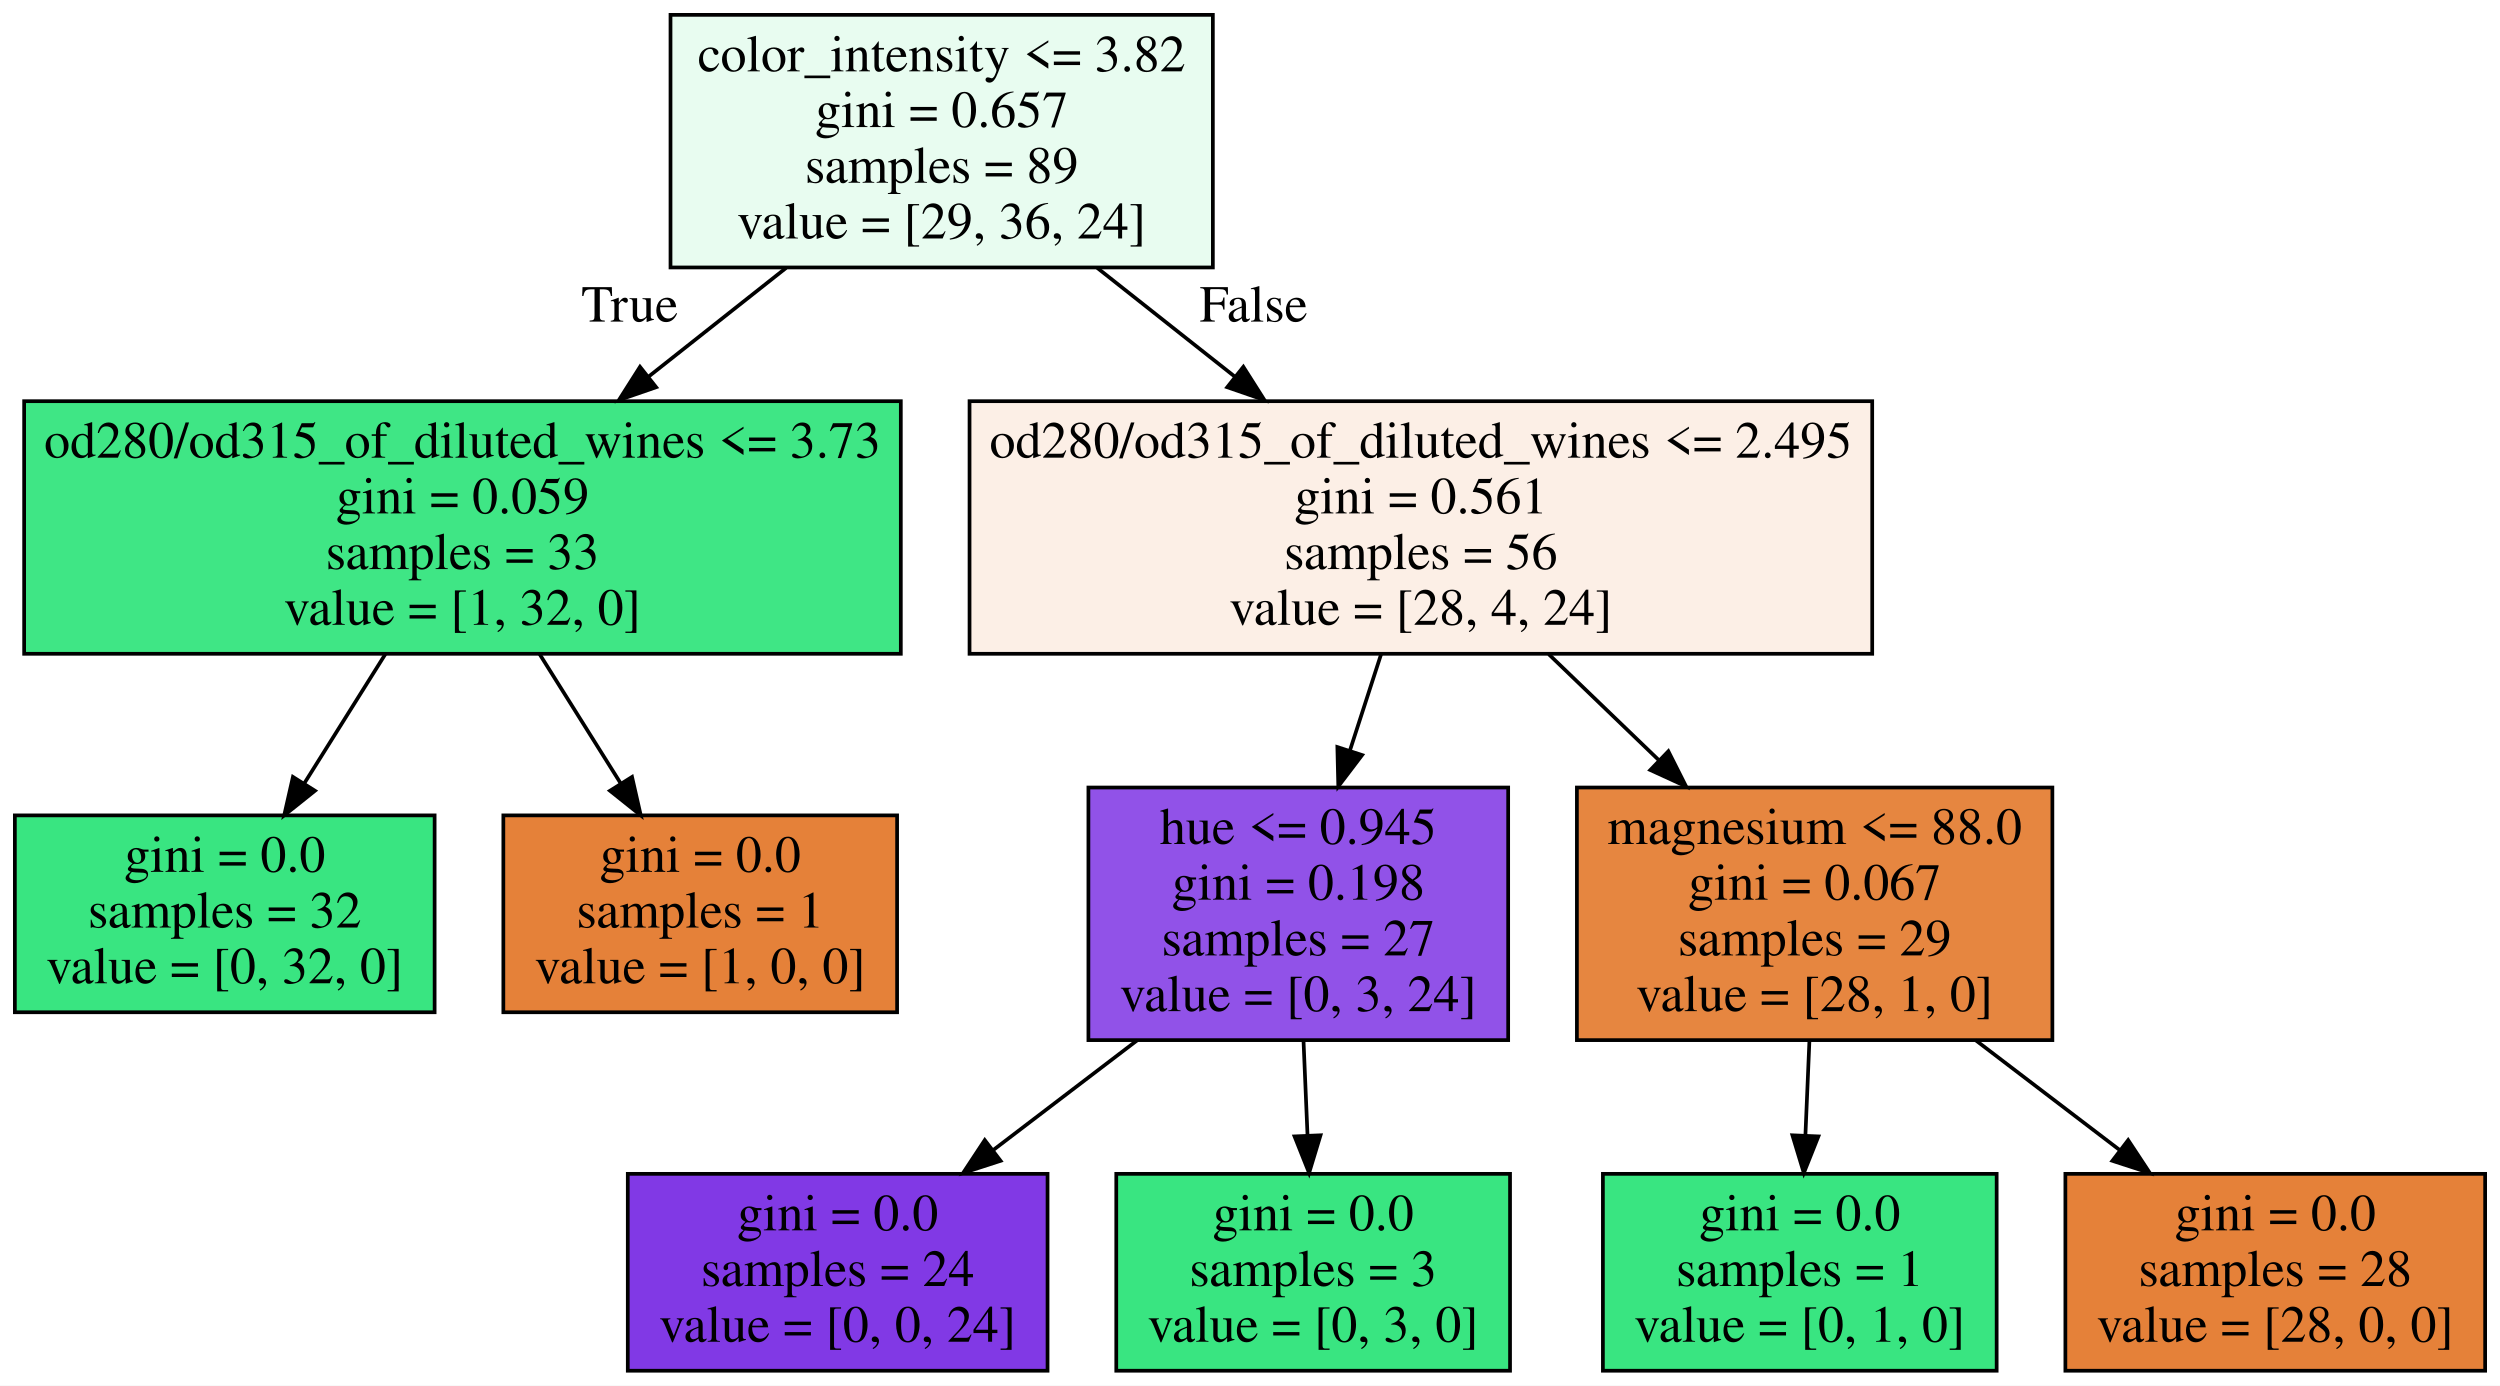
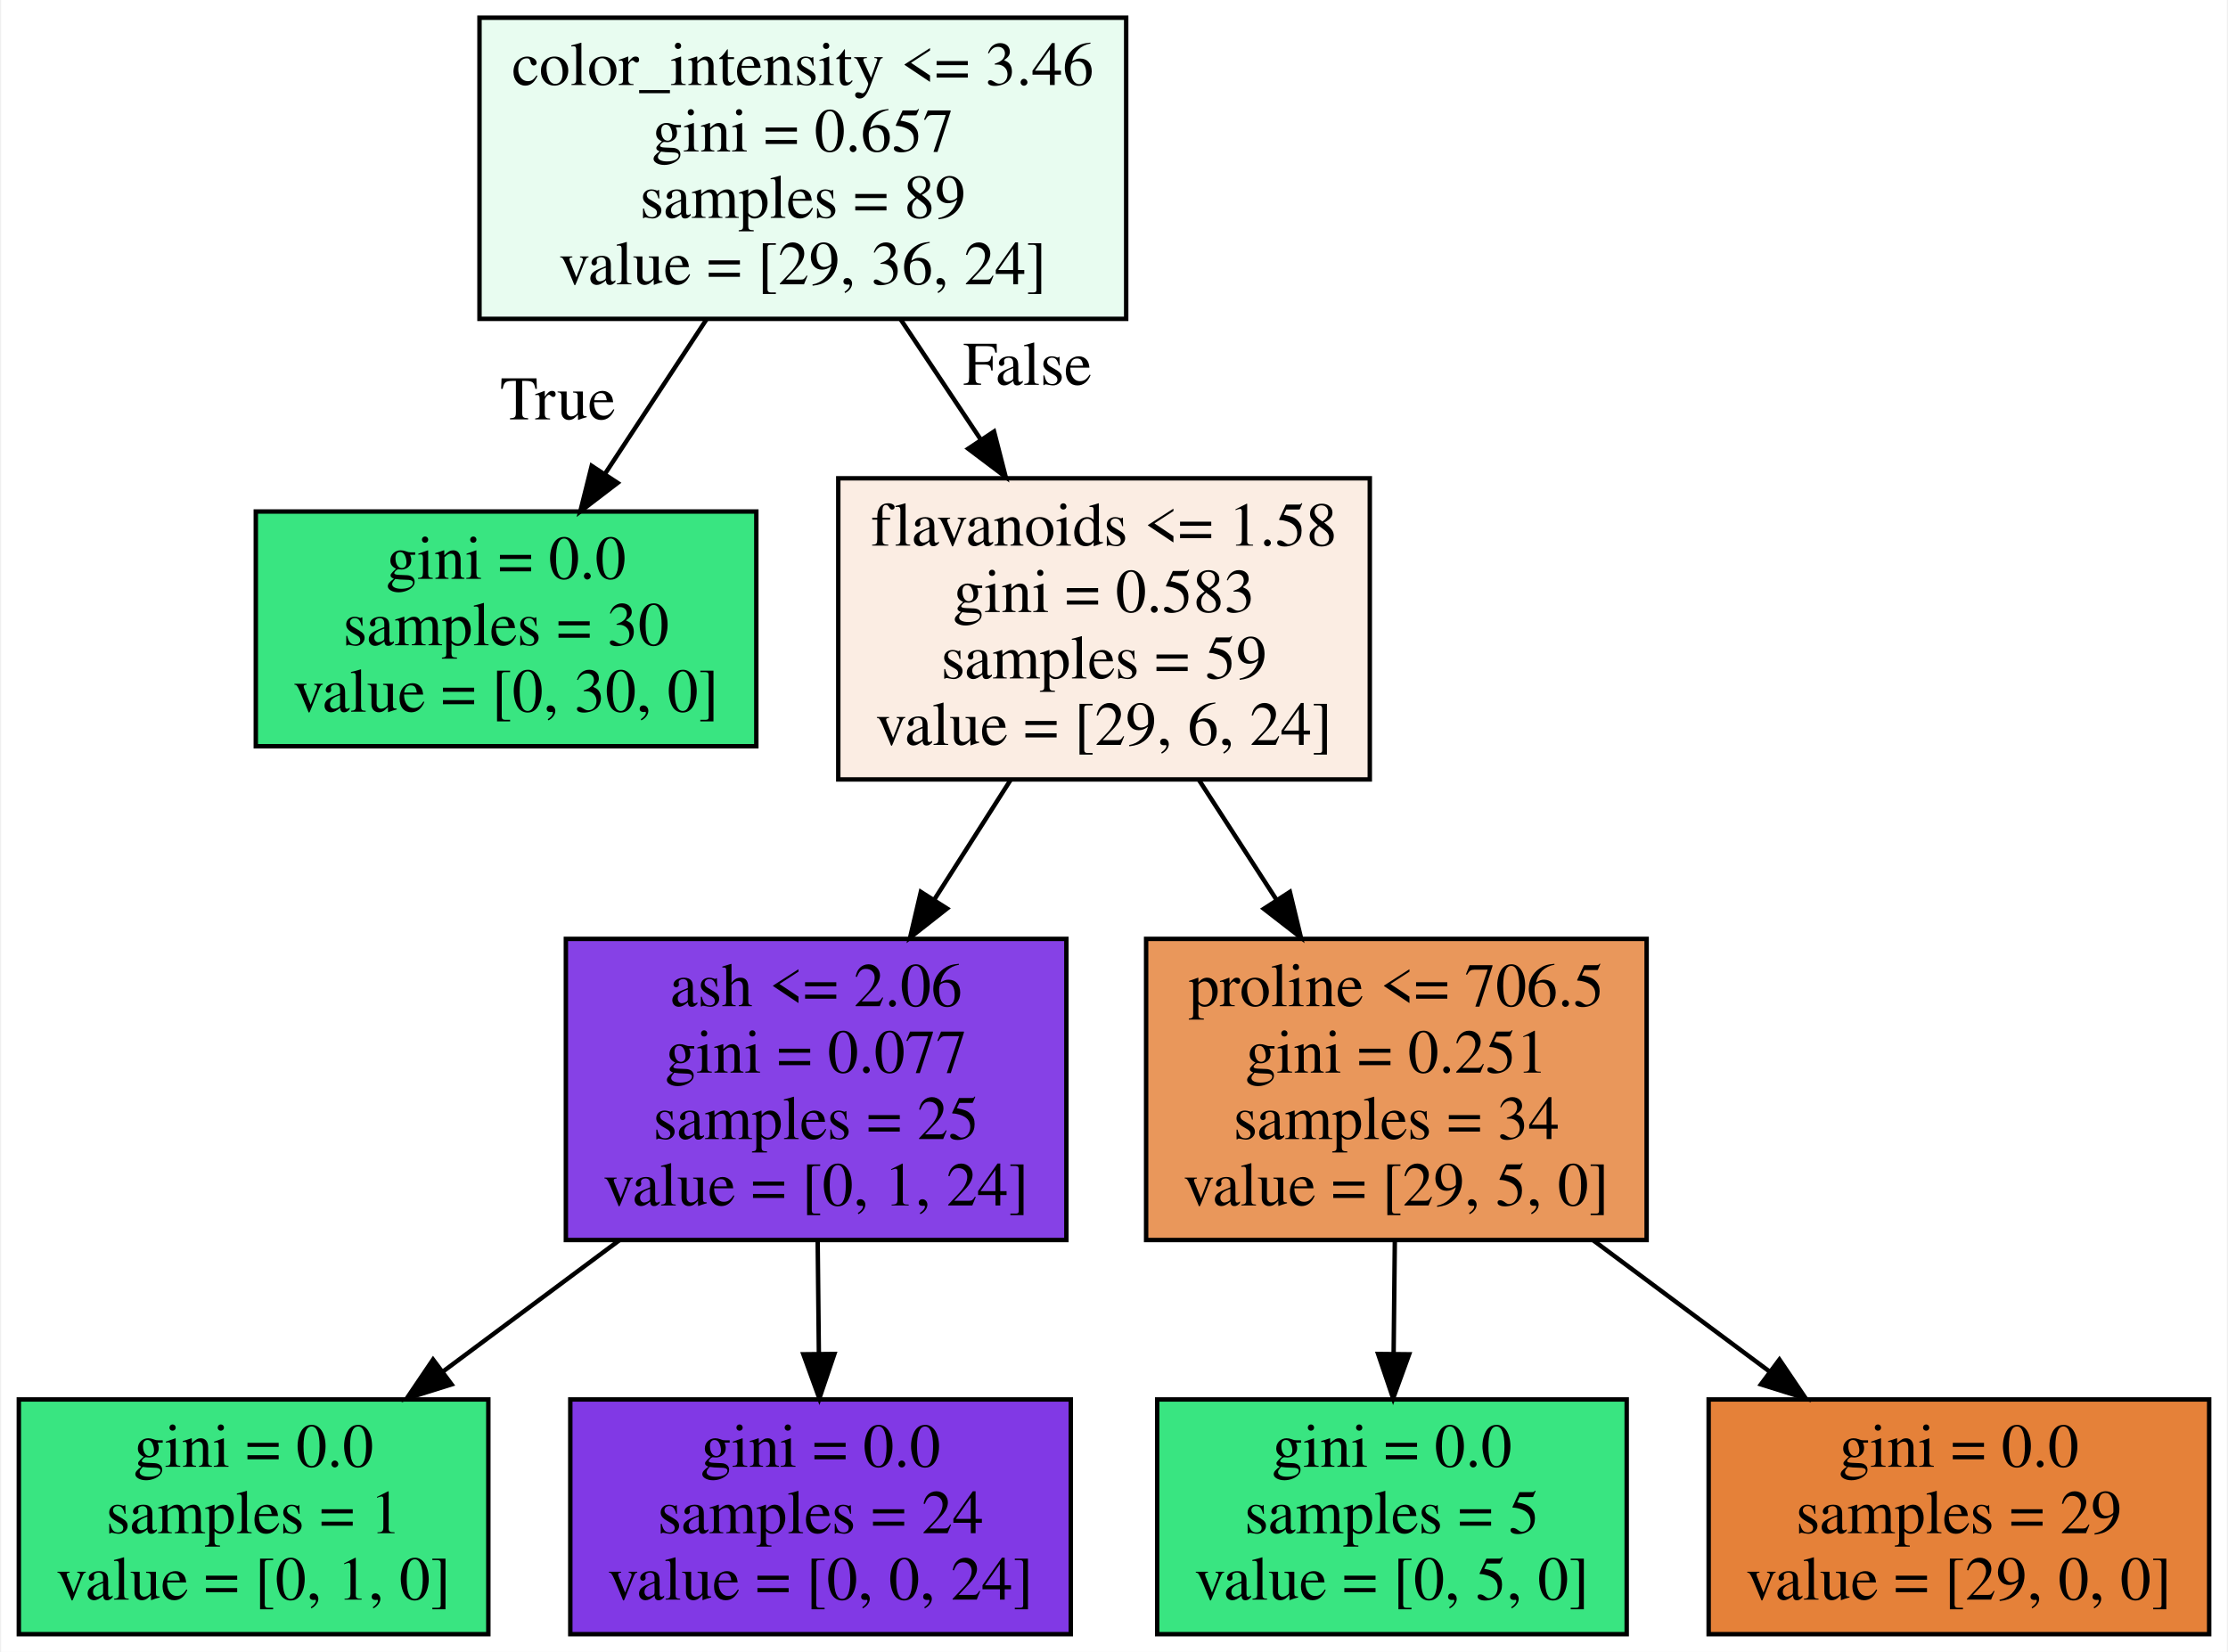
- <svg xmlns="http://www.w3.org/2000/svg" width="673pt" height="373pt" viewBox="0.00 0.00 673.00 373.00">
+ <svg xmlns="http://www.w3.org/2000/svg" width="503pt" height="373pt" viewBox="0.00 0.00 502.50 373.00">
  <g id="graph0" class="graph" transform="scale(1 1) rotate(0) translate(4 369)">
-     <polygon fill="white" stroke="transparent" points="-4,4 -4,-369 669,-369 669,4 -4,4" />
+     <polygon fill="white" stroke="transparent" points="-4,4 -4,-369 498.5,-369 498.5,4 -4,4" />
    <g id="node1" class="node">
-       <polygon fill="#e8fcf0" stroke="black" points="322.5,-365 176.5,-365 176.5,-297 322.5,-297 322.5,-365" />
-       <text text-anchor="middle" x="249.5" y="-349.8" font-family="Times,serif" font-size="14.00">color_intensity &lt;= 3.82</text>
-       <text text-anchor="middle" x="249.5" y="-334.8" font-family="Times,serif" font-size="14.00">gini = 0.657</text>
-       <text text-anchor="middle" x="249.5" y="-319.8" font-family="Times,serif" font-size="14.00">samples = 89</text>
-       <text text-anchor="middle" x="249.5" y="-304.8" font-family="Times,serif" font-size="14.00">value = [29, 36, 24]</text>
+       <polygon fill="#e8fcf0" stroke="black" points="250,-365 104,-365 104,-297 250,-297 250,-365" />
+       <text text-anchor="middle" x="177" y="-349.8" font-family="Times,serif" font-size="14.00">color_intensity &lt;= 3.46</text>
+       <text text-anchor="middle" x="177" y="-334.8" font-family="Times,serif" font-size="14.00">gini = 0.657</text>
+       <text text-anchor="middle" x="177" y="-319.8" font-family="Times,serif" font-size="14.00">samples = 89</text>
+       <text text-anchor="middle" x="177" y="-304.8" font-family="Times,serif" font-size="14.00">value = [29, 36, 24]</text>
    </g>
    <g id="node2" class="node">
-       <polygon fill="#3fe685" stroke="black" points="238.5,-261 2.5,-261 2.5,-193 238.5,-193 238.5,-261" />
-       <text text-anchor="middle" x="120.5" y="-245.8" font-family="Times,serif" font-size="14.00">od280/od315_of_diluted_wines &lt;= 3.73</text>
-       <text text-anchor="middle" x="120.5" y="-230.8" font-family="Times,serif" font-size="14.00">gini = 0.059</text>
-       <text text-anchor="middle" x="120.5" y="-215.8" font-family="Times,serif" font-size="14.00">samples = 33</text>
-       <text text-anchor="middle" x="120.5" y="-200.8" font-family="Times,serif" font-size="14.00">value = [1, 32, 0]</text>
+       <polygon fill="#39e581" stroke="black" points="166.5,-253.5 53.5,-253.5 53.5,-200.5 166.5,-200.5 166.5,-253.5" />
+       <text text-anchor="middle" x="110" y="-238.3" font-family="Times,serif" font-size="14.00">gini = 0.0</text>
+       <text text-anchor="middle" x="110" y="-223.3" font-family="Times,serif" font-size="14.00">samples = 30</text>
+       <text text-anchor="middle" x="110" y="-208.3" font-family="Times,serif" font-size="14.00">value = [0, 30, 0]</text>
    </g>
    <g id="edge1" class="edge">
-       <path fill="none" stroke="black" d="M207.62,-296.88C195.79,-287.53 182.8,-277.26 170.54,-267.57" />
-       <polygon fill="black" stroke="black" points="172.63,-264.76 162.61,-261.3 168.29,-270.25 172.63,-264.76" />
-       <text text-anchor="middle" x="165.52" y="-282.43" font-family="Times,serif" font-size="14.00">True</text>
+       <path fill="none" stroke="black" d="M155.25,-296.88C147.95,-285.78 139.8,-273.37 132.45,-262.18" />
+       <polygon fill="black" stroke="black" points="135.18,-259.96 126.76,-253.52 129.33,-263.8 135.18,-259.96" />
+       <text text-anchor="middle" x="121.69" y="-274.3" font-family="Times,serif" font-size="14.00">True</text>
+     </g>
+     <g id="node3" class="node">
+       <polygon fill="#fbede3" stroke="black" points="305,-261 185,-261 185,-193 305,-193 305,-261" />
+       <text text-anchor="middle" x="245" y="-245.8" font-family="Times,serif" font-size="14.00">flavanoids &lt;= 1.58</text>
+       <text text-anchor="middle" x="245" y="-230.8" font-family="Times,serif" font-size="14.00">gini = 0.583</text>
+       <text text-anchor="middle" x="245" y="-215.8" font-family="Times,serif" font-size="14.00">samples = 59</text>
+       <text text-anchor="middle" x="245" y="-200.8" font-family="Times,serif" font-size="14.00">value = [29, 6, 24]</text>
+     </g>
+     <g id="edge2" class="edge">
+       <path fill="none" stroke="black" d="M199.08,-296.88C204.84,-288.24 211.12,-278.82 217.14,-269.79" />
+       <polygon fill="black" stroke="black" points="220.17,-271.56 222.8,-261.3 214.34,-267.68 220.17,-271.56" />
+       <text text-anchor="middle" x="227.7" y="-282.11" font-family="Times,serif" font-size="14.00">False</text>
+     </g>
+     <g id="node4" class="node">
+       <polygon fill="#8641e6" stroke="black" points="236.5,-157 123.5,-157 123.5,-89 236.5,-89 236.5,-157" />
+       <text text-anchor="middle" x="180" y="-141.8" font-family="Times,serif" font-size="14.00">ash &lt;= 2.06</text>
+       <text text-anchor="middle" x="180" y="-126.8" font-family="Times,serif" font-size="14.00">gini = 0.077</text>
+       <text text-anchor="middle" x="180" y="-111.8" font-family="Times,serif" font-size="14.00">samples = 25</text>
+       <text text-anchor="middle" x="180" y="-96.8" font-family="Times,serif" font-size="14.00">value = [0, 1, 24]</text>
+     </g>
+     <g id="edge3" class="edge">
+       <path fill="none" stroke="black" d="M223.9,-192.88C218.39,-184.24 212.38,-174.82 206.63,-165.79" />
+       <polygon fill="black" stroke="black" points="209.55,-163.85 201.22,-157.3 203.64,-167.61 209.55,-163.85" />
+     </g>
+     <g id="node7" class="node">
+       <polygon fill="#e9975b" stroke="black" points="367.5,-157 254.5,-157 254.5,-89 367.5,-89 367.5,-157" />
+       <text text-anchor="middle" x="311" y="-141.8" font-family="Times,serif" font-size="14.00">proline &lt;= 706.5</text>
+       <text text-anchor="middle" x="311" y="-126.8" font-family="Times,serif" font-size="14.00">gini = 0.251</text>
+       <text text-anchor="middle" x="311" y="-111.8" font-family="Times,serif" font-size="14.00">samples = 34</text>
+       <text text-anchor="middle" x="311" y="-96.8" font-family="Times,serif" font-size="14.00">value = [29, 5, 0]</text>
+     </g>
+     <g id="edge6" class="edge">
+       <path fill="none" stroke="black" d="M266.43,-192.88C272.02,-184.24 278.12,-174.82 283.96,-165.79" />
+       <polygon fill="black" stroke="black" points="286.96,-167.6 289.45,-157.3 281.08,-163.79 286.96,-167.6" />
    </g>
    <g id="node5" class="node">
-       <polygon fill="#fcefe6" stroke="black" points="500,-261 257,-261 257,-193 500,-193 500,-261" />
-       <text text-anchor="middle" x="378.5" y="-245.8" font-family="Times,serif" font-size="14.00">od280/od315_of_diluted_wines &lt;= 2.495</text>
-       <text text-anchor="middle" x="378.5" y="-230.8" font-family="Times,serif" font-size="14.00">gini = 0.561</text>
-       <text text-anchor="middle" x="378.5" y="-215.8" font-family="Times,serif" font-size="14.00">samples = 56</text>
-       <text text-anchor="middle" x="378.5" y="-200.8" font-family="Times,serif" font-size="14.00">value = [28, 4, 24]</text>
+       <polygon fill="#39e581" stroke="black" points="106,-53 0,-53 0,0 106,0 106,-53" />
+       <text text-anchor="middle" x="53" y="-37.8" font-family="Times,serif" font-size="14.00">gini = 0.0</text>
+       <text text-anchor="middle" x="53" y="-22.8" font-family="Times,serif" font-size="14.00">samples = 1</text>
+       <text text-anchor="middle" x="53" y="-7.8" font-family="Times,serif" font-size="14.00">value = [0, 1, 0]</text>
    </g>
    <g id="edge4" class="edge">
-       <path fill="none" stroke="black" d="M291.38,-296.88C303.21,-287.53 316.2,-277.26 328.46,-267.57" />
-       <polygon fill="black" stroke="black" points="330.71,-270.25 336.39,-261.3 326.37,-264.76 330.71,-270.25" />
-       <text text-anchor="middle" x="333.48" y="-282.43" font-family="Times,serif" font-size="14.00">False</text>
-     </g>
-     <g id="node3" class="node">
-       <polygon fill="#39e581" stroke="black" points="113,-149.5 0,-149.5 0,-96.5 113,-96.5 113,-149.5" />
-       <text text-anchor="middle" x="56.5" y="-134.3" font-family="Times,serif" font-size="14.00">gini = 0.0</text>
-       <text text-anchor="middle" x="56.5" y="-119.3" font-family="Times,serif" font-size="14.00">samples = 32</text>
-       <text text-anchor="middle" x="56.5" y="-104.3" font-family="Times,serif" font-size="14.00">value = [0, 32, 0]</text>
-     </g>
-     <g id="edge2" class="edge">
-       <path fill="none" stroke="black" d="M99.72,-192.88C92.75,-181.78 84.97,-169.37 77.95,-158.18" />
-       <polygon fill="black" stroke="black" points="80.79,-156.13 72.51,-149.52 74.86,-159.85 80.79,-156.13" />
-     </g>
-     <g id="node4" class="node">
-       <polygon fill="#e58139" stroke="black" points="237.5,-149.5 131.5,-149.5 131.5,-96.5 237.5,-96.5 237.5,-149.5" />
-       <text text-anchor="middle" x="184.5" y="-134.3" font-family="Times,serif" font-size="14.00">gini = 0.0</text>
-       <text text-anchor="middle" x="184.5" y="-119.3" font-family="Times,serif" font-size="14.00">samples = 1</text>
-       <text text-anchor="middle" x="184.5" y="-104.3" font-family="Times,serif" font-size="14.00">value = [1, 0, 0]</text>
-     </g>
-     <g id="edge3" class="edge">
-       <path fill="none" stroke="black" d="M141.28,-192.88C148.25,-181.78 156.03,-169.37 163.05,-158.18" />
-       <polygon fill="black" stroke="black" points="166.14,-159.85 168.49,-149.52 160.21,-156.13 166.14,-159.85" />
+       <path fill="none" stroke="black" d="M135.58,-88.95C122.67,-79.34 108.6,-68.87 95.8,-59.34" />
+       <polygon fill="black" stroke="black" points="97.7,-56.4 87.59,-53.24 93.52,-62.01 97.7,-56.4" />
    </g>
    <g id="node6" class="node">
-       <polygon fill="#9152e8" stroke="black" points="402,-157 289,-157 289,-89 402,-89 402,-157" />
-       <text text-anchor="middle" x="345.5" y="-141.8" font-family="Times,serif" font-size="14.00">hue &lt;= 0.945</text>
-       <text text-anchor="middle" x="345.5" y="-126.8" font-family="Times,serif" font-size="14.00">gini = 0.198</text>
-       <text text-anchor="middle" x="345.5" y="-111.8" font-family="Times,serif" font-size="14.00">samples = 27</text>
-       <text text-anchor="middle" x="345.5" y="-96.8" font-family="Times,serif" font-size="14.00">value = [0, 3, 24]</text>
+       <polygon fill="#8139e5" stroke="black" points="237.5,-53 124.5,-53 124.5,0 237.5,0 237.5,-53" />
+       <text text-anchor="middle" x="181" y="-37.8" font-family="Times,serif" font-size="14.00">gini = 0.0</text>
+       <text text-anchor="middle" x="181" y="-22.8" font-family="Times,serif" font-size="14.00">samples = 24</text>
+       <text text-anchor="middle" x="181" y="-7.8" font-family="Times,serif" font-size="14.00">value = [0, 0, 24]</text>
    </g>
    <g id="edge5" class="edge">
-       <path fill="none" stroke="black" d="M367.79,-192.88C365.11,-184.6 362.19,-175.6 359.38,-166.91" />
-       <polygon fill="black" stroke="black" points="362.68,-165.74 356.27,-157.3 356.02,-167.89 362.68,-165.74" />
+       <path fill="none" stroke="black" d="M180.35,-88.95C180.44,-80.72 180.53,-71.85 180.62,-63.48" />
+       <polygon fill="black" stroke="black" points="184.12,-63.27 180.73,-53.24 177.12,-63.2 184.12,-63.27" />
+     </g>
+     <g id="node8" class="node">
+       <polygon fill="#39e581" stroke="black" points="363,-53 257,-53 257,0 363,0 363,-53" />
+       <text text-anchor="middle" x="310" y="-37.8" font-family="Times,serif" font-size="14.00">gini = 0.0</text>
+       <text text-anchor="middle" x="310" y="-22.8" font-family="Times,serif" font-size="14.00">samples = 5</text>
+       <text text-anchor="middle" x="310" y="-7.8" font-family="Times,serif" font-size="14.00">value = [0, 5, 0]</text>
+     </g>
+     <g id="edge7" class="edge">
+       <path fill="none" stroke="black" d="M310.65,-88.95C310.56,-80.72 310.47,-71.85 310.38,-63.48" />
+       <polygon fill="black" stroke="black" points="313.88,-63.2 310.27,-53.24 306.88,-63.27 313.88,-63.2" />
    </g>
    <g id="node9" class="node">
-       <polygon fill="#e68640" stroke="black" points="548.5,-157 420.5,-157 420.5,-89 548.5,-89 548.5,-157" />
-       <text text-anchor="middle" x="484.5" y="-141.8" font-family="Times,serif" font-size="14.00">magnesium &lt;= 88.0</text>
-       <text text-anchor="middle" x="484.5" y="-126.8" font-family="Times,serif" font-size="14.00">gini = 0.067</text>
-       <text text-anchor="middle" x="484.5" y="-111.8" font-family="Times,serif" font-size="14.00">samples = 29</text>
-       <text text-anchor="middle" x="484.5" y="-96.8" font-family="Times,serif" font-size="14.00">value = [28, 1, 0]</text>
+       <polygon fill="#e58139" stroke="black" points="494.5,-53 381.5,-53 381.5,0 494.5,0 494.5,-53" />
+       <text text-anchor="middle" x="438" y="-37.8" font-family="Times,serif" font-size="14.00">gini = 0.0</text>
+       <text text-anchor="middle" x="438" y="-22.8" font-family="Times,serif" font-size="14.00">samples = 29</text>
+       <text text-anchor="middle" x="438" y="-7.8" font-family="Times,serif" font-size="14.00">value = [29, 0, 0]</text>
    </g>
    <g id="edge8" class="edge">
-       <path fill="none" stroke="black" d="M412.92,-192.88C422.36,-183.8 432.7,-173.85 442.52,-164.4" />
-       <polygon fill="black" stroke="black" points="445.12,-166.76 449.89,-157.3 440.26,-161.71 445.12,-166.76" />
-     </g>
-     <g id="node7" class="node">
-       <polygon fill="#8139e5" stroke="black" points="278,-53 165,-53 165,0 278,0 278,-53" />
-       <text text-anchor="middle" x="221.5" y="-37.8" font-family="Times,serif" font-size="14.00">gini = 0.0</text>
-       <text text-anchor="middle" x="221.5" y="-22.8" font-family="Times,serif" font-size="14.00">samples = 24</text>
-       <text text-anchor="middle" x="221.5" y="-7.8" font-family="Times,serif" font-size="14.00">value = [0, 0, 24]</text>
-     </g>
-     <g id="edge6" class="edge">
-       <path fill="none" stroke="black" d="M302.13,-88.95C289.53,-79.34 275.79,-68.87 263.29,-59.34" />
-       <polygon fill="black" stroke="black" points="265.35,-56.51 255.27,-53.24 261.1,-62.08 265.35,-56.51" />
-     </g>
-     <g id="node8" class="node">
-       <polygon fill="#39e581" stroke="black" points="402.5,-53 296.5,-53 296.5,0 402.5,0 402.5,-53" />
-       <text text-anchor="middle" x="349.5" y="-37.8" font-family="Times,serif" font-size="14.00">gini = 0.0</text>
-       <text text-anchor="middle" x="349.5" y="-22.8" font-family="Times,serif" font-size="14.00">samples = 3</text>
-       <text text-anchor="middle" x="349.5" y="-7.8" font-family="Times,serif" font-size="14.00">value = [0, 3, 0]</text>
-     </g>
-     <g id="edge7" class="edge">
-       <path fill="none" stroke="black" d="M346.9,-88.95C347.25,-80.72 347.62,-71.85 347.98,-63.48" />
-       <polygon fill="black" stroke="black" points="351.48,-63.38 348.41,-53.24 344.49,-63.08 351.48,-63.38" />
-     </g>
-     <g id="node10" class="node">
-       <polygon fill="#39e581" stroke="black" points="533.5,-53 427.5,-53 427.5,0 533.5,0 533.5,-53" />
-       <text text-anchor="middle" x="480.5" y="-37.8" font-family="Times,serif" font-size="14.00">gini = 0.0</text>
-       <text text-anchor="middle" x="480.5" y="-22.8" font-family="Times,serif" font-size="14.00">samples = 1</text>
-       <text text-anchor="middle" x="480.5" y="-7.8" font-family="Times,serif" font-size="14.00">value = [0, 1, 0]</text>
-     </g>
-     <g id="edge9" class="edge">
-       <path fill="none" stroke="black" d="M483.1,-88.95C482.75,-80.72 482.38,-71.85 482.02,-63.48" />
-       <polygon fill="black" stroke="black" points="485.51,-63.08 481.59,-53.24 478.52,-63.38 485.51,-63.08" />
-     </g>
-     <g id="node11" class="node">
-       <polygon fill="#e58139" stroke="black" points="665,-53 552,-53 552,0 665,0 665,-53" />
-       <text text-anchor="middle" x="608.5" y="-37.8" font-family="Times,serif" font-size="14.00">gini = 0.0</text>
-       <text text-anchor="middle" x="608.5" y="-22.8" font-family="Times,serif" font-size="14.00">samples = 28</text>
-       <text text-anchor="middle" x="608.5" y="-7.8" font-family="Times,serif" font-size="14.00">value = [28, 0, 0]</text>
-     </g>
-     <g id="edge10" class="edge">
-       <path fill="none" stroke="black" d="M527.87,-88.95C540.47,-79.34 554.21,-68.87 566.71,-59.34" />
-       <polygon fill="black" stroke="black" points="568.9,-62.08 574.73,-53.24 564.65,-56.51 568.9,-62.08" />
+       <path fill="none" stroke="black" d="M355.42,-88.95C368.33,-79.34 382.4,-68.87 395.2,-59.34" />
+       <polygon fill="black" stroke="black" points="397.48,-62.01 403.41,-53.24 393.3,-56.4 397.48,-62.01" />
    </g>
  </g>
</svg>
